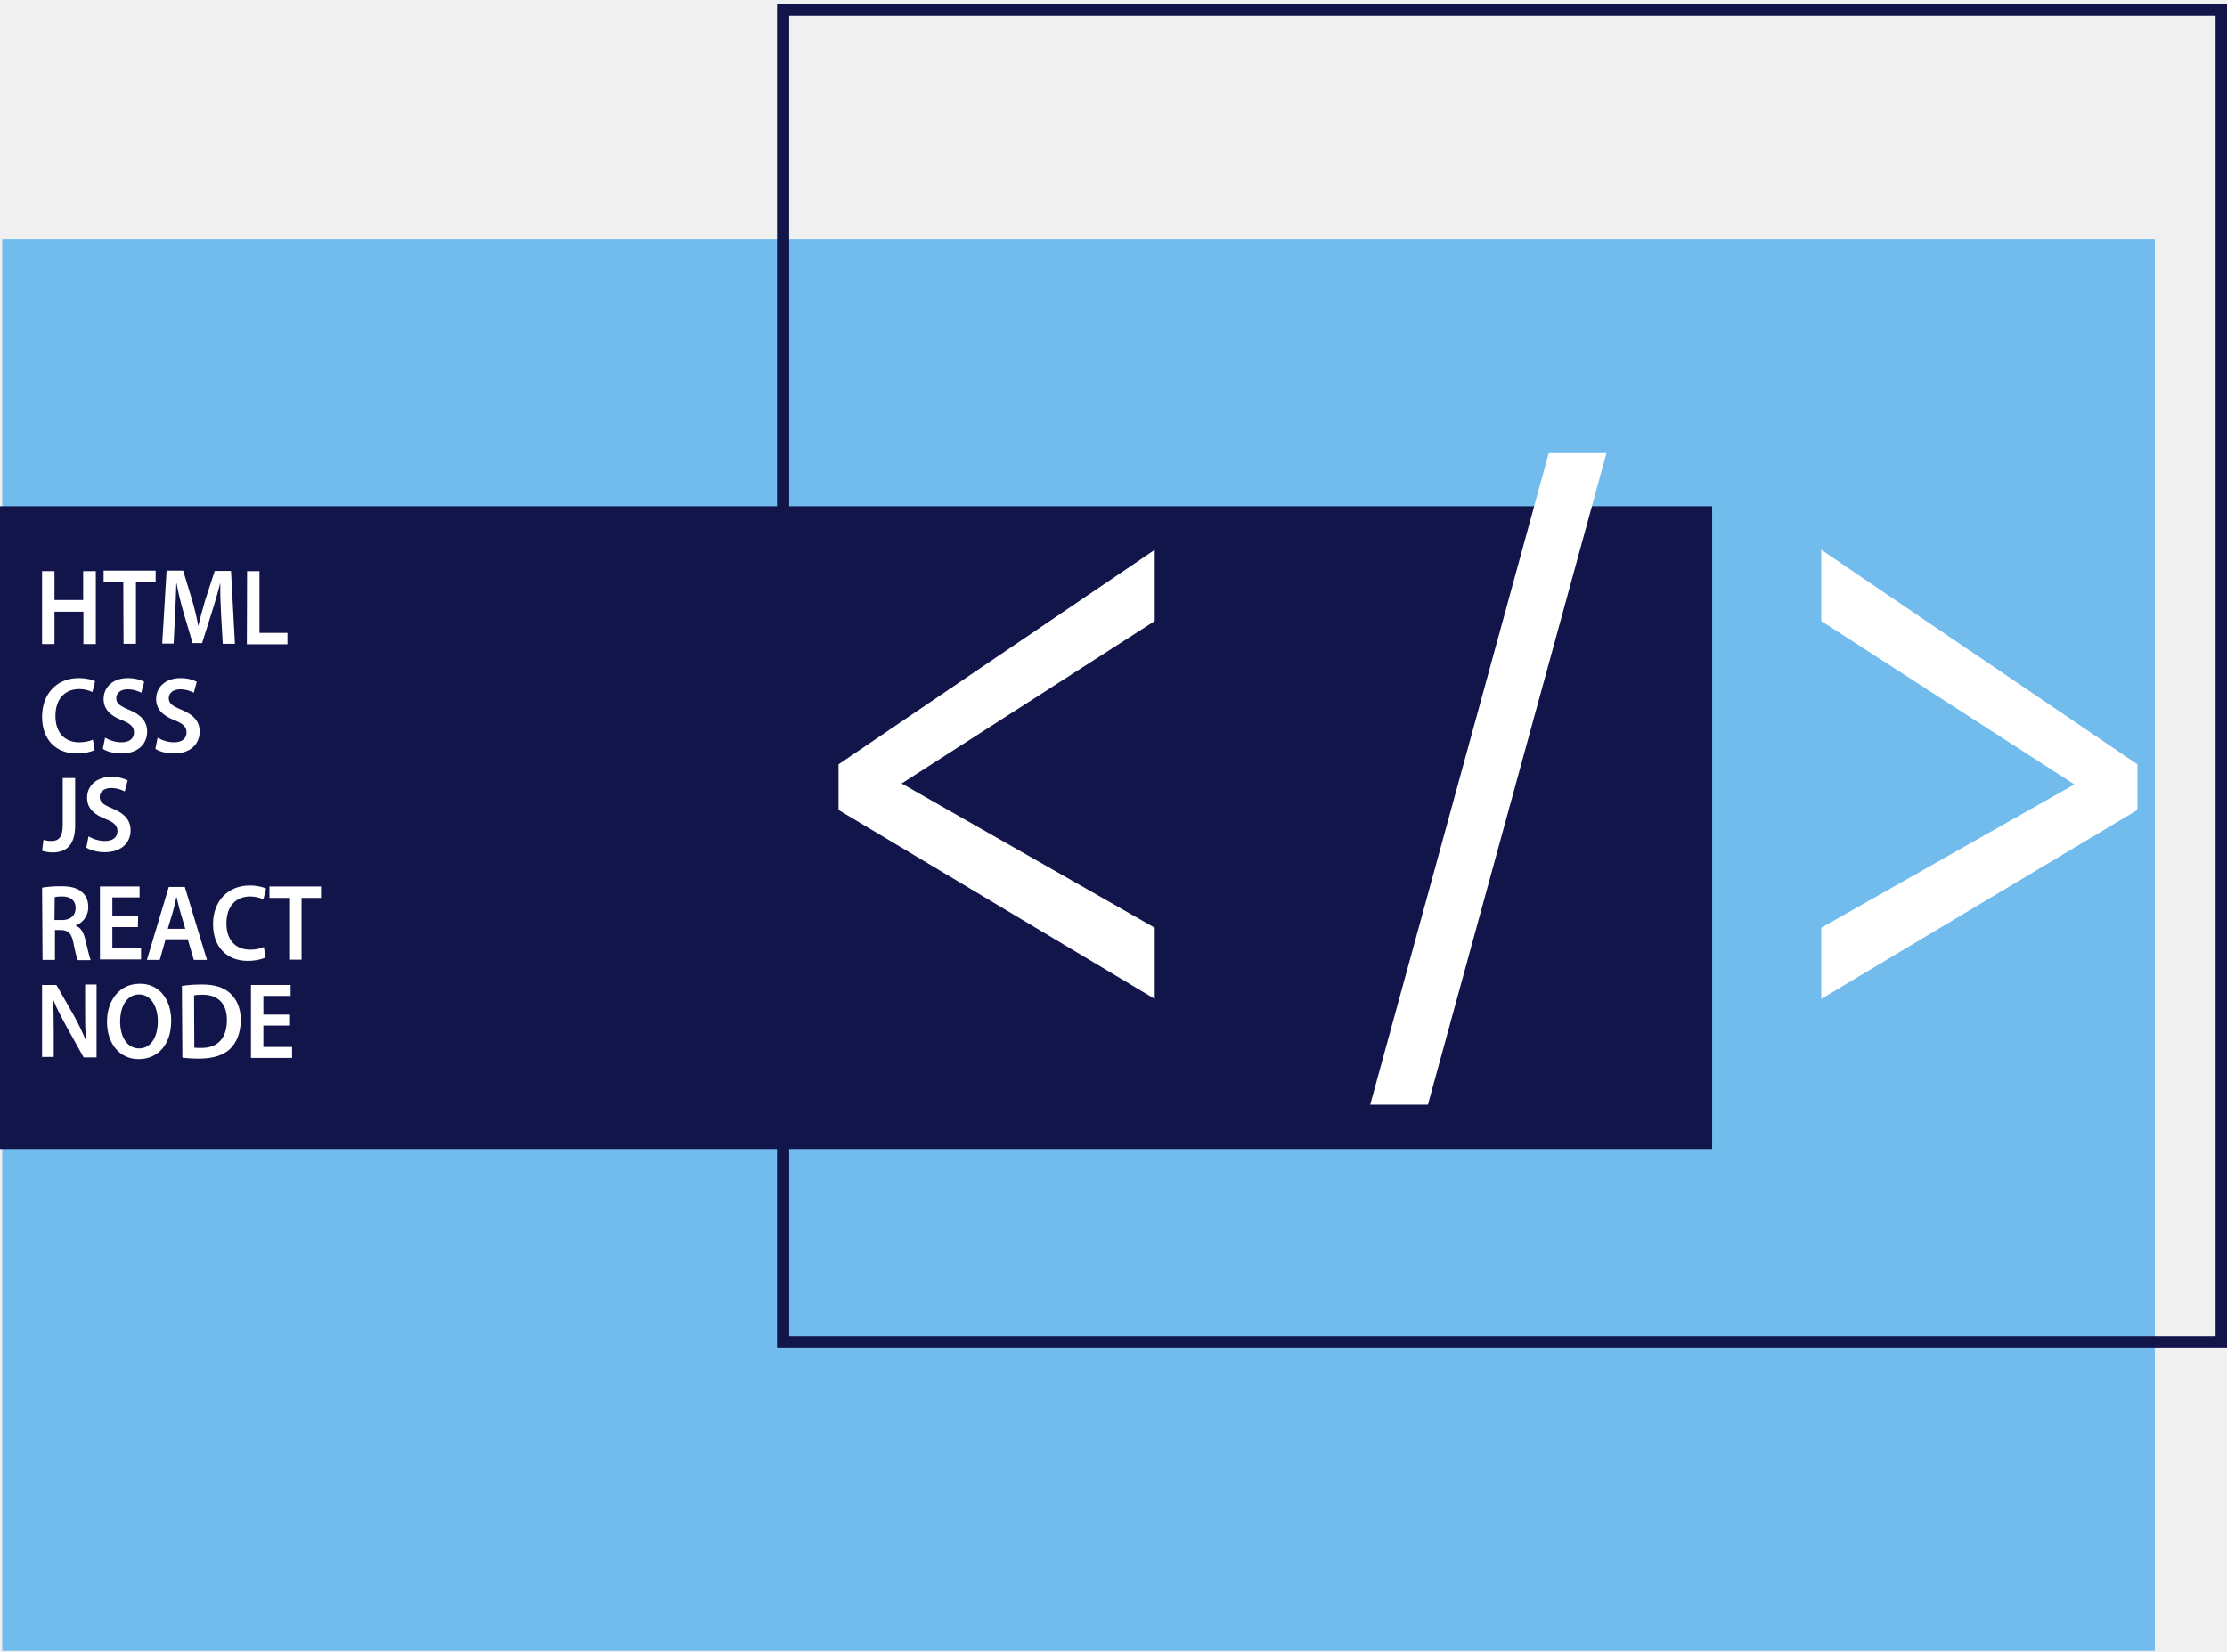
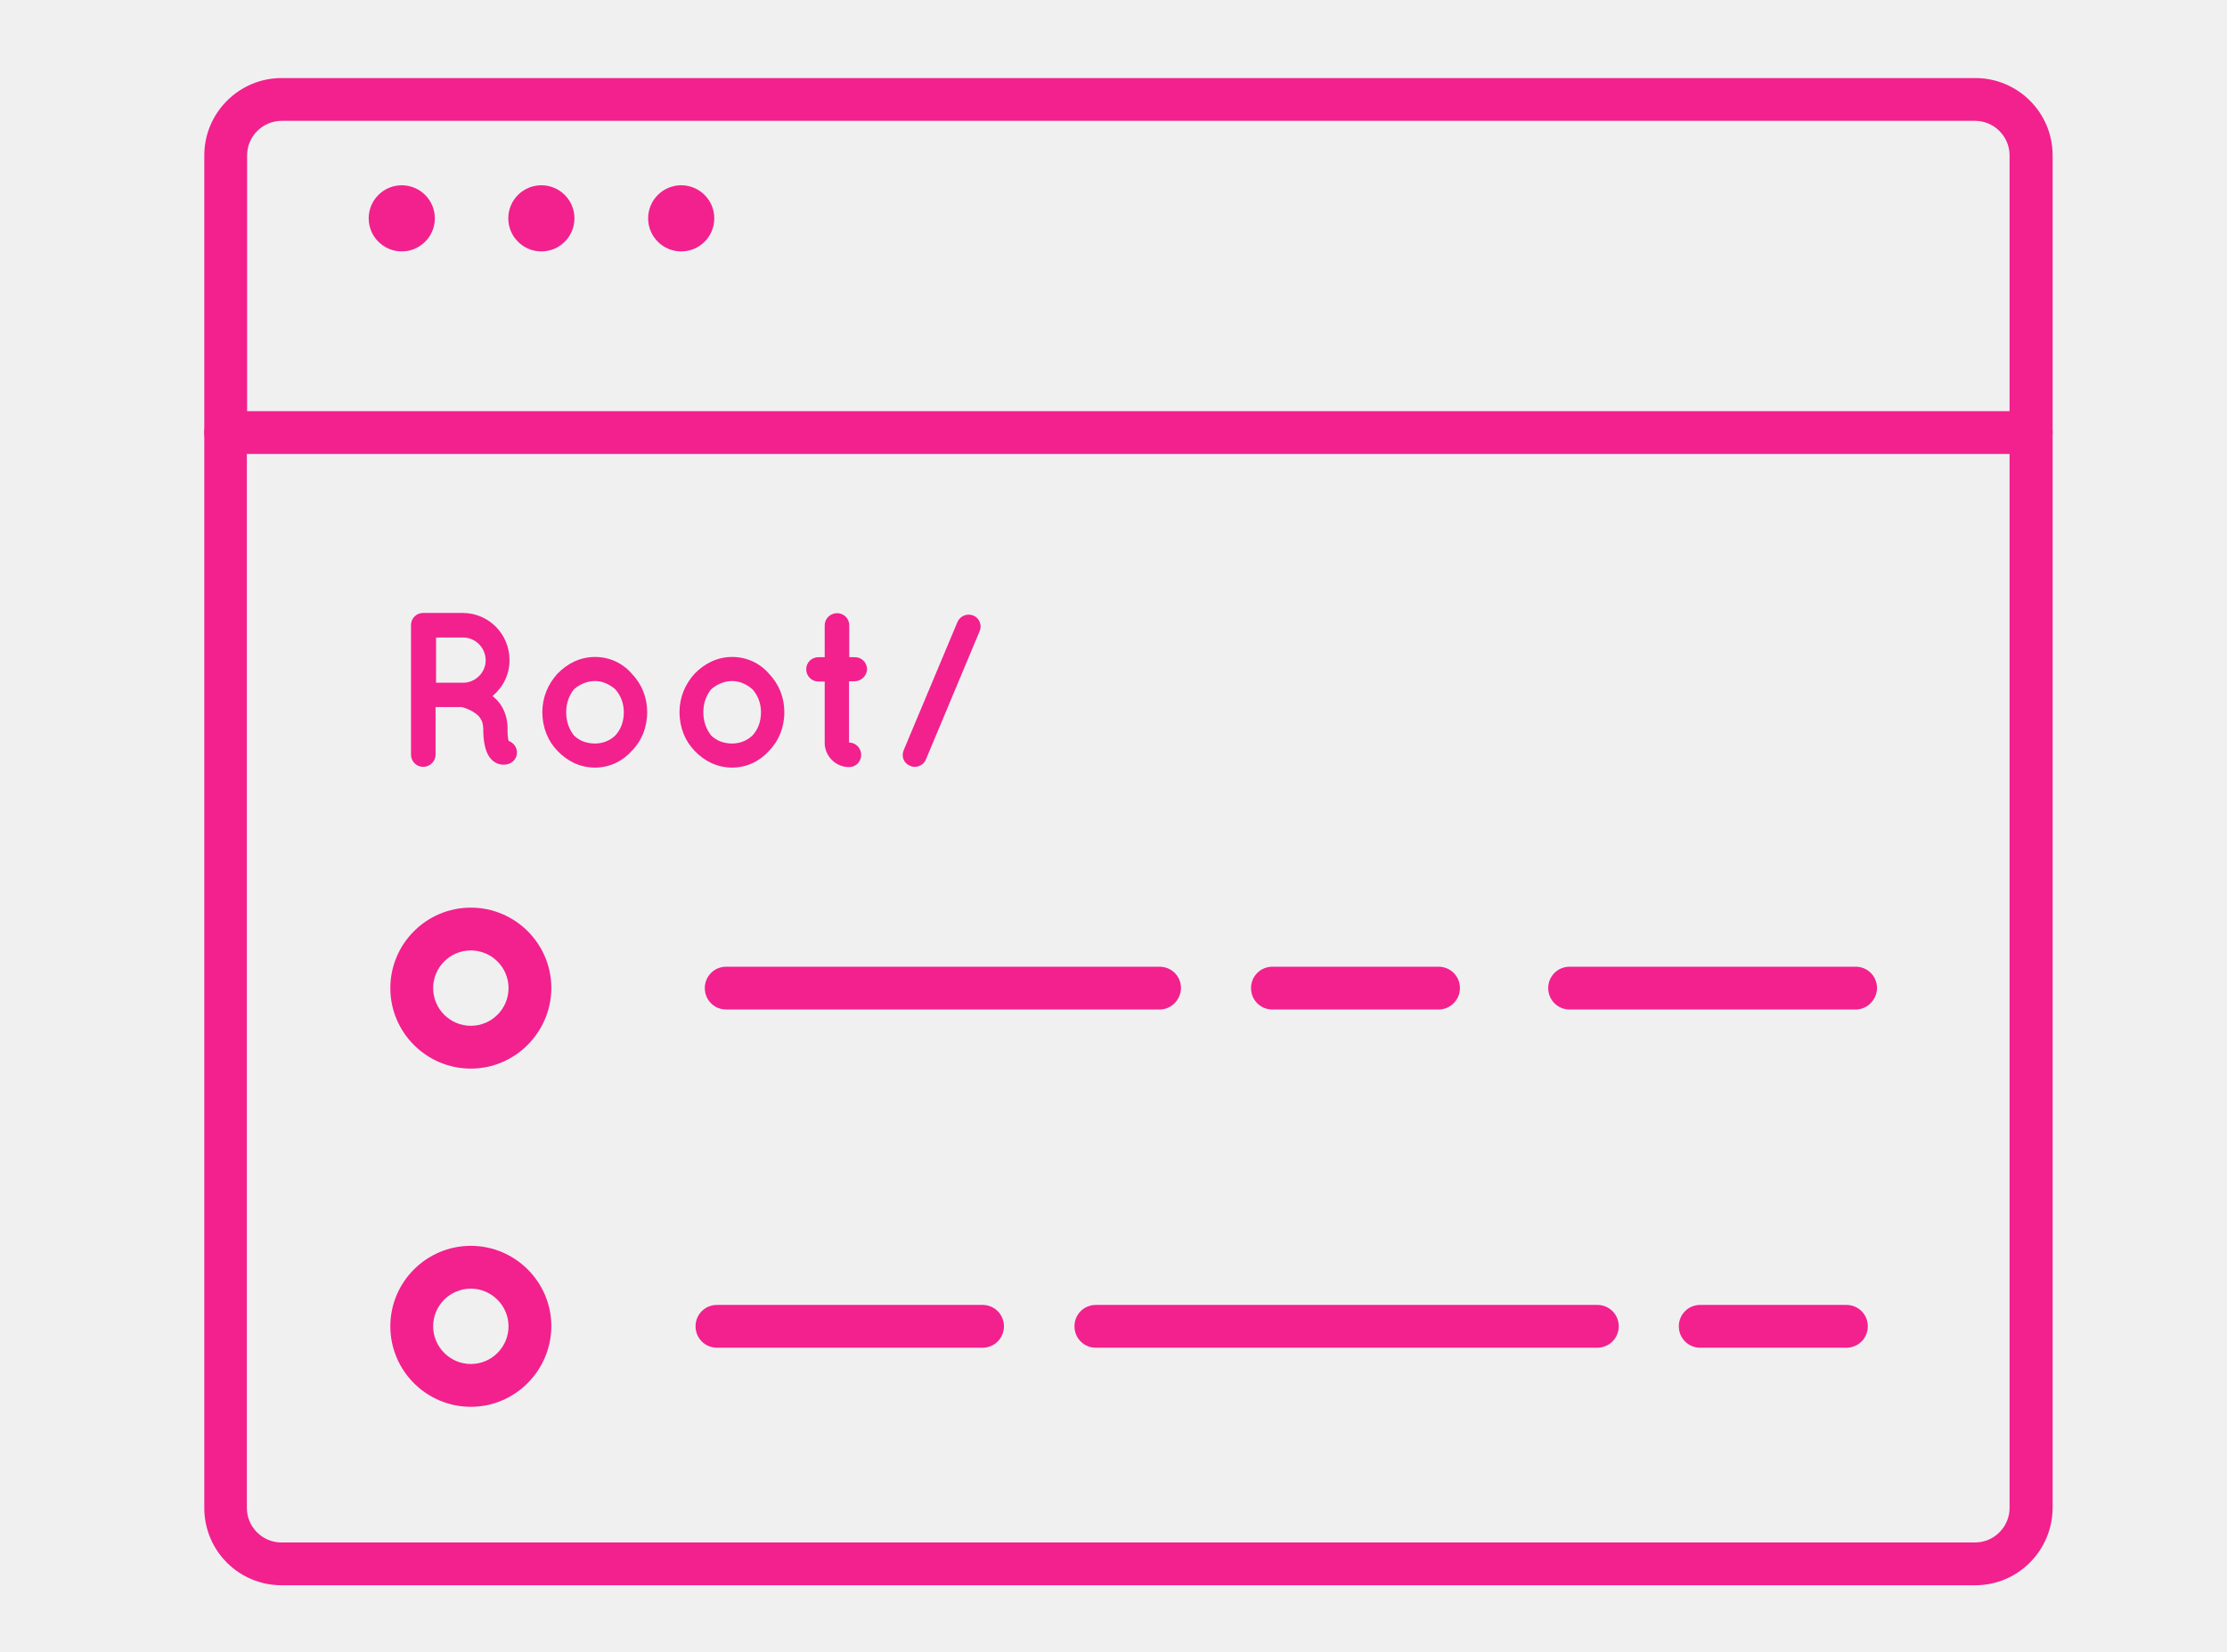
<svg xmlns="http://www.w3.org/2000/svg" version="1.1" id="f1410098-b6ef-424e-beee-8c1519bc1d1f" x="0px" y="0px" viewBox="0 0 915.7 679.3" style="enable-background:new 0 0 915.7 679.3;" xml:space="preserve">
  <style type="text/css">
- 	.st0{fill:#71BCED;}
- 	.st1{fill:#121549;}
- 	.st2{fill:none;stroke:#121549;stroke-width:5;stroke-miterlimit:10;}
- 	.st3{fill:#FFFFFF;}
- 	.st4{font-family:'ArialMT';}
- 	.st5{font-size:375.36px;}
+ 	.st0{fill:#F2218E;}
</style>
  <g>
-     <rect x="0.9" y="98.2" class="st0" width="885.1" height="580.8" />
-     <rect x="-0.1" y="208.2" class="st1" width="704.1" height="264.4" />
-     <rect x="322" y="4" class="st2" width="591.5" height="548" />
    <g>
      <g>
        <g>
-           <path class="st3" d="M25.8,320h5.1v19.5c0,8.3-3.8,11.1-9.3,11.1c-1.4,0-3.2-0.3-4.3-0.7l0.6-4.5c0.8,0.3,1.9,0.5,3.2,0.5      c2.9,0,4.7-1.4,4.7-6.6V320L25.8,320z" />
-           <path class="st3" d="M36.4,344c1.7,1,4.1,1.9,6.8,1.9c3.3,0,5.1-1.6,5.1-4.1c0-2.2-1.4-3.6-5-5c-4.7-1.8-7.5-4.5-7.5-8.7      c0-4.9,3.9-8.6,9.9-8.6c3.1,0,5.3,0.7,6.8,1.5l-1.2,4.5c-1-0.5-3-1.4-5.6-1.4c-3.2,0-4.7,1.8-4.7,3.6c0,2.3,1.6,3.3,5.4,4.9      c4.8,2,7.3,4.7,7.3,8.9c0,4.8-3.4,9-10.7,9c-3,0-6.1-0.9-7.5-1.9L36.4,344z" />
+           <g>
+             <g>
+               <path class="st0" d="M212.3,307.9c0.9,2.6-0.5,5.4-3.2,6.3c-0.4,0.1-1.1,0.3-2,0.3c0,0,0,0-0.1,0c-0.9,0-2.3-0.2-3.5-1        c-1.2-0.7-2.2-1.9-2.9-3.2c-1.3-2.6-1.9-5.9-1.9-10.8c-0.1-1.7-0.4-2.9-1.1-3.9c-0.5-1-1.6-1.9-2.7-2.6        c-1.9-1.3-4.2-2-5.1-2.2h-10.7v19.6c0,2.7-2.3,5-5.1,5c-2.8,0-5-2.3-5-5v-53.3c0-2.8,2.2-5,5-5c0,0,0,0,0.1,0h16.1        c10.8,0,19.3,8.7,19.3,19.4c0,6-2.7,11.2-7,14.8c1.2,0.9,2.3,2,3.2,3.3c1.8,2.6,3,6,3,9.8c-0.1,2.7,0.2,4.4,0.4,5.3        C210.6,305.3,211.8,306.4,212.3,307.9z M199.7,271.6c0-5.2-4.2-9.4-9.3-9.4h-11.1v18.6h11.1        C195.5,280.8,199.7,276.6,199.7,271.6z" />
+             </g>
+           </g>
        </g>
      </g>
      <g>
        <g>
-           <path class="st3" d="M38.9,308.5c-1.2,0.6-3.9,1.4-7.3,1.4c-8.9,0-14.3-6-14.3-15.1c0-9.8,6.4-15.9,15-15.9      c3.3,0,5.8,0.7,6.8,1.3l-1.1,4.4c-1.3-0.6-3.2-1.2-5.4-1.2c-5.8,0-9.8,3.9-9.8,11.1c0,6.6,3.6,10.8,9.8,10.8      c2,0,4.2-0.4,5.6-1.1L38.9,308.5z" />
-           <path class="st3" d="M43.2,303.4c1.7,1,4.1,1.9,6.8,1.9c3.3,0,5.1-1.6,5.1-4.1c0-2.2-1.4-3.6-5-5c-4.7-1.8-7.5-4.5-7.5-8.7      c0-4.9,3.9-8.6,9.9-8.6c3.1,0,5.3,0.7,6.8,1.5l-1.2,4.5c-1-0.5-3-1.4-5.6-1.4c-3.2,0-4.7,1.8-4.7,3.6c0,2.3,1.6,3.3,5.4,4.9      c4.8,2,7.3,4.7,7.3,8.9c0,4.8-3.4,9-10.7,9c-3,0-6.1-0.9-7.5-1.9L43.2,303.4z" />
-           <path class="st3" d="M64.8,303.4c1.7,1,4.1,1.9,6.8,1.9c3.3,0,5.1-1.6,5.1-4.1c0-2.2-1.4-3.6-5-5c-4.7-1.8-7.5-4.5-7.5-8.7      c0-4.9,3.9-8.6,9.9-8.6c3.1,0,5.3,0.7,6.8,1.5l-1.2,4.5c-1-0.5-3-1.4-5.6-1.4c-3.2,0-4.7,1.8-4.7,3.6c0,2.3,1.6,3.3,5.4,4.9      c4.8,2,7.3,4.7,7.3,8.9c0,4.8-3.4,9-10.7,9c-3,0-6.1-0.9-7.5-1.9L64.8,303.4z" />
+           <g>
+             <g>
+               <path class="st0" d="M229.2,308.8c-3.9-4-6.2-9.6-6.2-15.9c0-6.1,2.3-11.5,6.2-15.8c4.1-4.2,9.3-6.9,15.5-6.9        c6,0,11.4,2.6,15.1,6.9c4.1,4.3,6.3,9.7,6.3,15.8c0,6.3-2.3,11.9-6.3,15.9c-3.7,4.2-9.1,6.9-15.1,6.9        C238.5,315.7,233.3,313.1,229.2,308.8z M232.8,292.9c0,3.9,1.2,7,3.2,9.6c2.3,2.2,5.2,3.3,8.7,3.3c3.2,0,6.1-1.2,8.3-3.3        c2.3-2.5,3.5-5.7,3.5-9.6c0-3.7-1.3-6.9-3.5-9.4c-2.3-2-5.2-3.4-8.3-3.4c-3.4,0-6.4,1.4-8.7,3.4        C234,286,232.8,289.2,232.8,292.9z" />
+             </g>
+           </g>
        </g>
      </g>
      <g>
        <g>
-           <path class="st3" d="M22.4,234.9v11.9h11.8v-11.9h5.2v30h-5.1v-13.3H22.4v13.3h-5.1v-30H22.4L22.4,234.9z" />
-           <path class="st3" d="M50.7,239.4h-8.1v-4.7H64v4.7h-8.1v25.4h-5.1L50.7,239.4L50.7,239.4z" />
-           <path class="st3" d="M90.9,252.6c-0.2-3.9-0.4-8.5-0.3-12.6h-0.1c-0.9,3.7-2.1,7.7-3.3,11.5l-4.1,13h-3.9l-3.8-12.8      c-1.1-3.9-2.1-7.9-2.8-11.8h-0.1c-0.1,3.9-0.3,8.7-0.5,12.8l-0.6,12h-4.7l1.8-30h6.8l3.7,12.1c1,3.5,1.9,7.1,2.5,10.5h0.1      c0.7-3.3,1.8-6.9,2.8-10.5l3.9-12H95l1.6,30h-5L90.9,252.6z" />
-           <path class="st3" d="M101.6,234.9h5.1v25.4h11.5v4.7h-16.7L101.6,234.9L101.6,234.9z" />
+           <g>
+             <g>
+               <path class="st0" d="M285.6,308.8c-3.9-4-6.2-9.6-6.2-15.9c0-6.1,2.3-11.5,6.2-15.8c4.1-4.2,9.3-6.9,15.5-6.9        c6,0,11.4,2.6,15.1,6.9c4.1,4.3,6.3,9.7,6.3,15.8c0,6.3-2.3,11.9-6.3,15.9c-3.7,4.2-9.1,6.9-15.1,6.9        C294.9,315.7,289.7,313.1,285.6,308.8z M289.2,292.9c0,3.9,1.2,7,3.2,9.6c2.3,2.2,5.2,3.3,8.7,3.3c3.2,0,6.1-1.2,8.3-3.3        c2.3-2.5,3.5-5.7,3.5-9.6c0-3.7-1.3-6.9-3.5-9.4c-2.3-2-5.2-3.4-8.3-3.4c-3.4,0-6.4,1.4-8.7,3.4        C290.4,286,289.2,289.2,289.2,292.9z" />
+             </g>
+           </g>
        </g>
      </g>
      <g>
        <g>
-           <path class="st3" d="M17.3,365.1c1.9-0.4,4.8-0.6,7.8-0.6c4,0,6.8,0.7,8.7,2.5c1.6,1.4,2.5,3.4,2.5,6.1c0,3.9-2.5,6.5-5.1,7.5      v0.1c2,0.8,3.2,2.8,3.9,5.8c0.9,3.8,1.7,7.2,2.2,8.4H32c-0.4-0.9-1.1-3.3-1.8-7.1c-0.8-3.9-2.1-5.2-5.1-5.3h-2.5v12.3h-5.1      L17.3,365.1L17.3,365.1L17.3,365.1z M22.4,378.4h3.1c3.5,0,5.6-1.9,5.6-4.9c0-3.2-2.2-4.8-5.4-4.8c-1.6,0-2.7,0.1-3.2,0.3      L22.4,378.4L22.4,378.4z" />
-           <path class="st3" d="M56.7,381.3H46.2v8.8H58v4.5H41.1v-30h16.3v4.5H46.2v7.7h10.6L56.7,381.3L56.7,381.3z" />
-           <path class="st3" d="M68.1,386.3l-2.4,8.5h-5.3l9-30H76l9.1,30h-5.4l-2.5-8.5H68.1z M76.2,382l-2.2-7.4c-0.5-1.8-1-3.9-1.4-5.6      h-0.1c-0.4,1.8-0.8,3.9-1.3,5.6L69,382H76.2z" />
-           <path class="st3" d="M109.2,393.8c-1.2,0.6-3.9,1.4-7.3,1.4c-8.9,0-14.3-6-14.3-15.1c0-9.8,6.4-15.9,15-15.9      c3.3,0,5.8,0.7,6.8,1.3l-1.1,4.4c-1.3-0.6-3.2-1.2-5.4-1.2c-5.8,0-9.8,3.9-9.8,11.1c0,6.6,3.6,10.8,9.8,10.8      c2,0,4.2-0.4,5.6-1.1L109.2,393.8z" />
-           <path class="st3" d="M118.9,369.3h-8.1v-4.7H132v4.7h-8v25.4h-5.1V369.3L118.9,369.3z" />
+           <g>
+             <g>
+               <path class="st0" d="M356.5,275.2c0,2.7-2.4,5-5.1,5h-2.3v25.2c2.8,0,5,2.3,5,5.1c0,2.8-2.2,5-5,5c-5.5,0-10-4.5-10-10v-25.2        h-2.6c-2.8,0-5-2.3-5-5c0-2.8,2.2-5,5-5h2.6v-13.1c0-2.8,2.3-5,5.1-5c2.8,0,5,2.2,5,5v13.1h2.3        C354.1,270.2,356.5,272.4,356.5,275.2z" />
+             </g>
+           </g>
+           <g>
+             <g>
+               <path class="st0" d="M371.6,308.5l22.1-52.7c1.1-2.5,4-3.7,6.6-2.6c2.4,1,3.6,4,2.5,6.4l-22.1,52.8c-0.8,1.9-2.7,3-4.6,3        c-0.5,0-1.3-0.1-1.8-0.4C371.6,314,370.5,311.1,371.6,308.5z" />
+             </g>
+           </g>
+         </g>
+       </g>
+     </g>
+     <g>
+       <g>
+         <g>
+           <path class="st0" d="M193.6,439.5c-18.2,0-33.1-14.8-33.1-33.1c0-18.2,14.8-33.1,33.1-33.1c18.2,0,33.1,14.8,33.1,33.1      C226.6,424.6,211.8,439.5,193.6,439.5z M193.6,390.9c-8.6,0-15.5,7-15.5,15.5c0,8.6,7,15.5,15.5,15.5c8.6,0,15.5-7,15.5-15.5      C209.1,397.8,202.1,390.9,193.6,390.9z" />
        </g>
      </g>
      <g>
        <g>
-           <path class="st3" d="M17.3,435.1v-30h5.9l7.3,12.8c1.8,3.3,3.5,6.8,4.8,10h0.1C35,424,35,420,35,415.4v-10.5h4.7v30h-5.3      L27,421.6c-1.8-3.3-3.7-6.9-5.1-10.4h-0.1c0.2,3.9,0.3,7.9,0.3,12.8v10.7h-4.7L17.3,435.1L17.3,435.1z" />
-           <path class="st3" d="M70.4,419.8c0,10-5.6,15.8-13.4,15.8c-7.9,0-13-6.5-13-15.3c0-9.2,5.4-15.7,13.4-15.7      C65.6,404.5,70.4,411.2,70.4,419.8z M49.4,420.2c0,6.1,2.8,11,7.8,11s7.7-4.9,7.7-11.2c0-5.6-2.6-11-7.7-11S49.4,414,49.4,420.2      z" />
-           <path class="st3" d="M74.8,405.5c2.3-0.4,5.2-0.6,8.2-0.6c5.3,0,8.9,1.2,11.5,3.5c2.7,2.4,4.5,6,4.5,11.1      c0,5.4-1.8,9.4-4.4,11.9c-2.8,2.7-7.3,4-12.7,4c-3,0-5.3-0.2-6.9-0.4L74.8,405.5L74.8,405.5z M79.9,430.9      c0.7,0.1,1.8,0.1,2.8,0.1c6.7,0.1,10.6-3.9,10.6-11.5c0-6.6-3.5-10.4-10-10.4c-1.6,0-2.7,0.1-3.5,0.3L79.9,430.9L79.9,430.9z" />
-           <path class="st3" d="M118.9,421.8h-10.6v8.8h11.8v4.5h-16.9v-30h16.3v4.5h-11.2v7.7h10.6V421.8L118.9,421.8z" />
+           <g>
+             <path class="st0" d="M476.8,415.2H298.6c-4.9,0-8.8-3.9-8.8-8.8c0-4.9,3.9-8.8,8.8-8.8h178.2c4.9,0,8.8,3.9,8.8,8.8       C485.5,411.2,481.6,415.2,476.8,415.2z" />
+           </g>
+         </g>
+         <g>
+           <g>
+             <path class="st0" d="M591.5,415.2h-68.3c-4.9,0-8.8-3.9-8.8-8.8c0-4.9,3.9-8.8,8.8-8.8h68.3c4.9,0,8.8,3.9,8.8,8.8       C600.3,411.2,596.4,415.2,591.5,415.2z" />
+           </g>
+         </g>
+         <g>
+           <g>
+             <path class="st0" d="M763,415.2H645.4c-4.9,0-8.8-3.9-8.8-8.8c0-4.9,3.9-8.8,8.8-8.8H763c4.9,0,8.8,3.9,8.8,8.8       C771.7,411.2,767.8,415.2,763,415.2z" />
+           </g>
+         </g>
+       </g>
+     </g>
+     <g>
+       <g>
+         <g>
+           <path class="st0" d="M193.6,578.6c-18.2,0-33.1-14.8-33.1-33.1c0-18.2,14.8-33.1,33.1-33.1c18.2,0,33.1,14.8,33.1,33.1      C226.6,563.7,211.8,578.6,193.6,578.6z M193.6,530c-8.6,0-15.5,7-15.5,15.5s7,15.5,15.5,15.5c8.6,0,15.5-7,15.5-15.5      S202.1,530,193.6,530z" />
+         </g>
+       </g>
+       <g>
+         <g>
+           <g>
+             <path class="st0" d="M404,554.3H294.8c-4.9,0-8.8-3.9-8.8-8.8c0-4.9,3.9-8.8,8.8-8.8H404c4.9,0,8.8,3.9,8.8,8.8       C412.8,550.4,408.9,554.3,404,554.3z" />
+           </g>
+         </g>
+         <g>
+           <g>
+             <path class="st0" d="M656.8,554.3H450.6c-4.9,0-8.8-3.9-8.8-8.8c0-4.9,3.9-8.8,8.8-8.8h206.2c4.9,0,8.8,3.9,8.8,8.8       C665.6,550.4,661.6,554.3,656.8,554.3z" />
+           </g>
+         </g>
+         <g>
+           <g>
+             <path class="st0" d="M759.2,554.3h-60.1c-4.9,0-8.8-3.9-8.8-8.8c0-4.9,3.9-8.8,8.8-8.8h60.1c4.9,0,8.8,3.9,8.8,8.8       C768,550.4,764.1,554.3,759.2,554.3z" />
+           </g>
+         </g>
+       </g>
+     </g>
+     <g>
+       <g>
+         <g>
+           <path class="st0" d="M835.1,186.7c-4.9,0-8.8-3.9-8.8-8.8v-114c0-7.8-6.4-14.2-14.2-14.2H115.8c-7.8,0-14.2,6.4-14.2,14.2v114      c0,4.9-3.9,8.8-8.8,8.8c-4.9,0-8.8-3.9-8.8-8.8v-114c0-17.5,14.3-31.8,31.8-31.8h696.4c17.5,0,31.8,14.2,31.8,31.8v114      C843.9,182.8,840,186.7,835.1,186.7z" />
+         </g>
+       </g>
+     </g>
+     <g>
+       <g>
+         <g>
+           <path class="st0" d="M812.2,652H115.8C98.2,652,84,637.8,84,620.2V177.9c0-4.9,3.9-8.8,8.8-8.8h742.4c4.9,0,8.8,3.9,8.8,8.8      v442.3C843.9,637.8,829.7,652,812.2,652z M101.5,186.7v433.5c0,7.8,6.4,14.2,14.2,14.2h696.4c7.8,0,14.2-6.4,14.2-14.2V186.7      H101.5z" />
+         </g>
+       </g>
+     </g>
+     <g>
+       <g>
+         <g>
+           <path class="st0" d="M178.8,89.8c0,7.5-6.1,13.6-13.6,13.6c-7.5,0-13.6-6.1-13.6-13.6c0-7.5,6.1-13.6,13.6-13.6      C172.7,76.2,178.8,82.3,178.8,89.8z" />
+         </g>
+       </g>
+       <g>
+         <g>
+           <circle class="st0" cx="222.6" cy="89.8" r="13.6" />
+         </g>
+       </g>
+       <g>
+         <g>
+           <circle class="st0" cx="280.1" cy="89.8" r="13.6" />
        </g>
      </g>
    </g>
  </g>
-   <text transform="matrix(0.7353 0 0 1 331 454.3691)" class="st3 st4 st5">&lt; / &gt;</text>
</svg>
